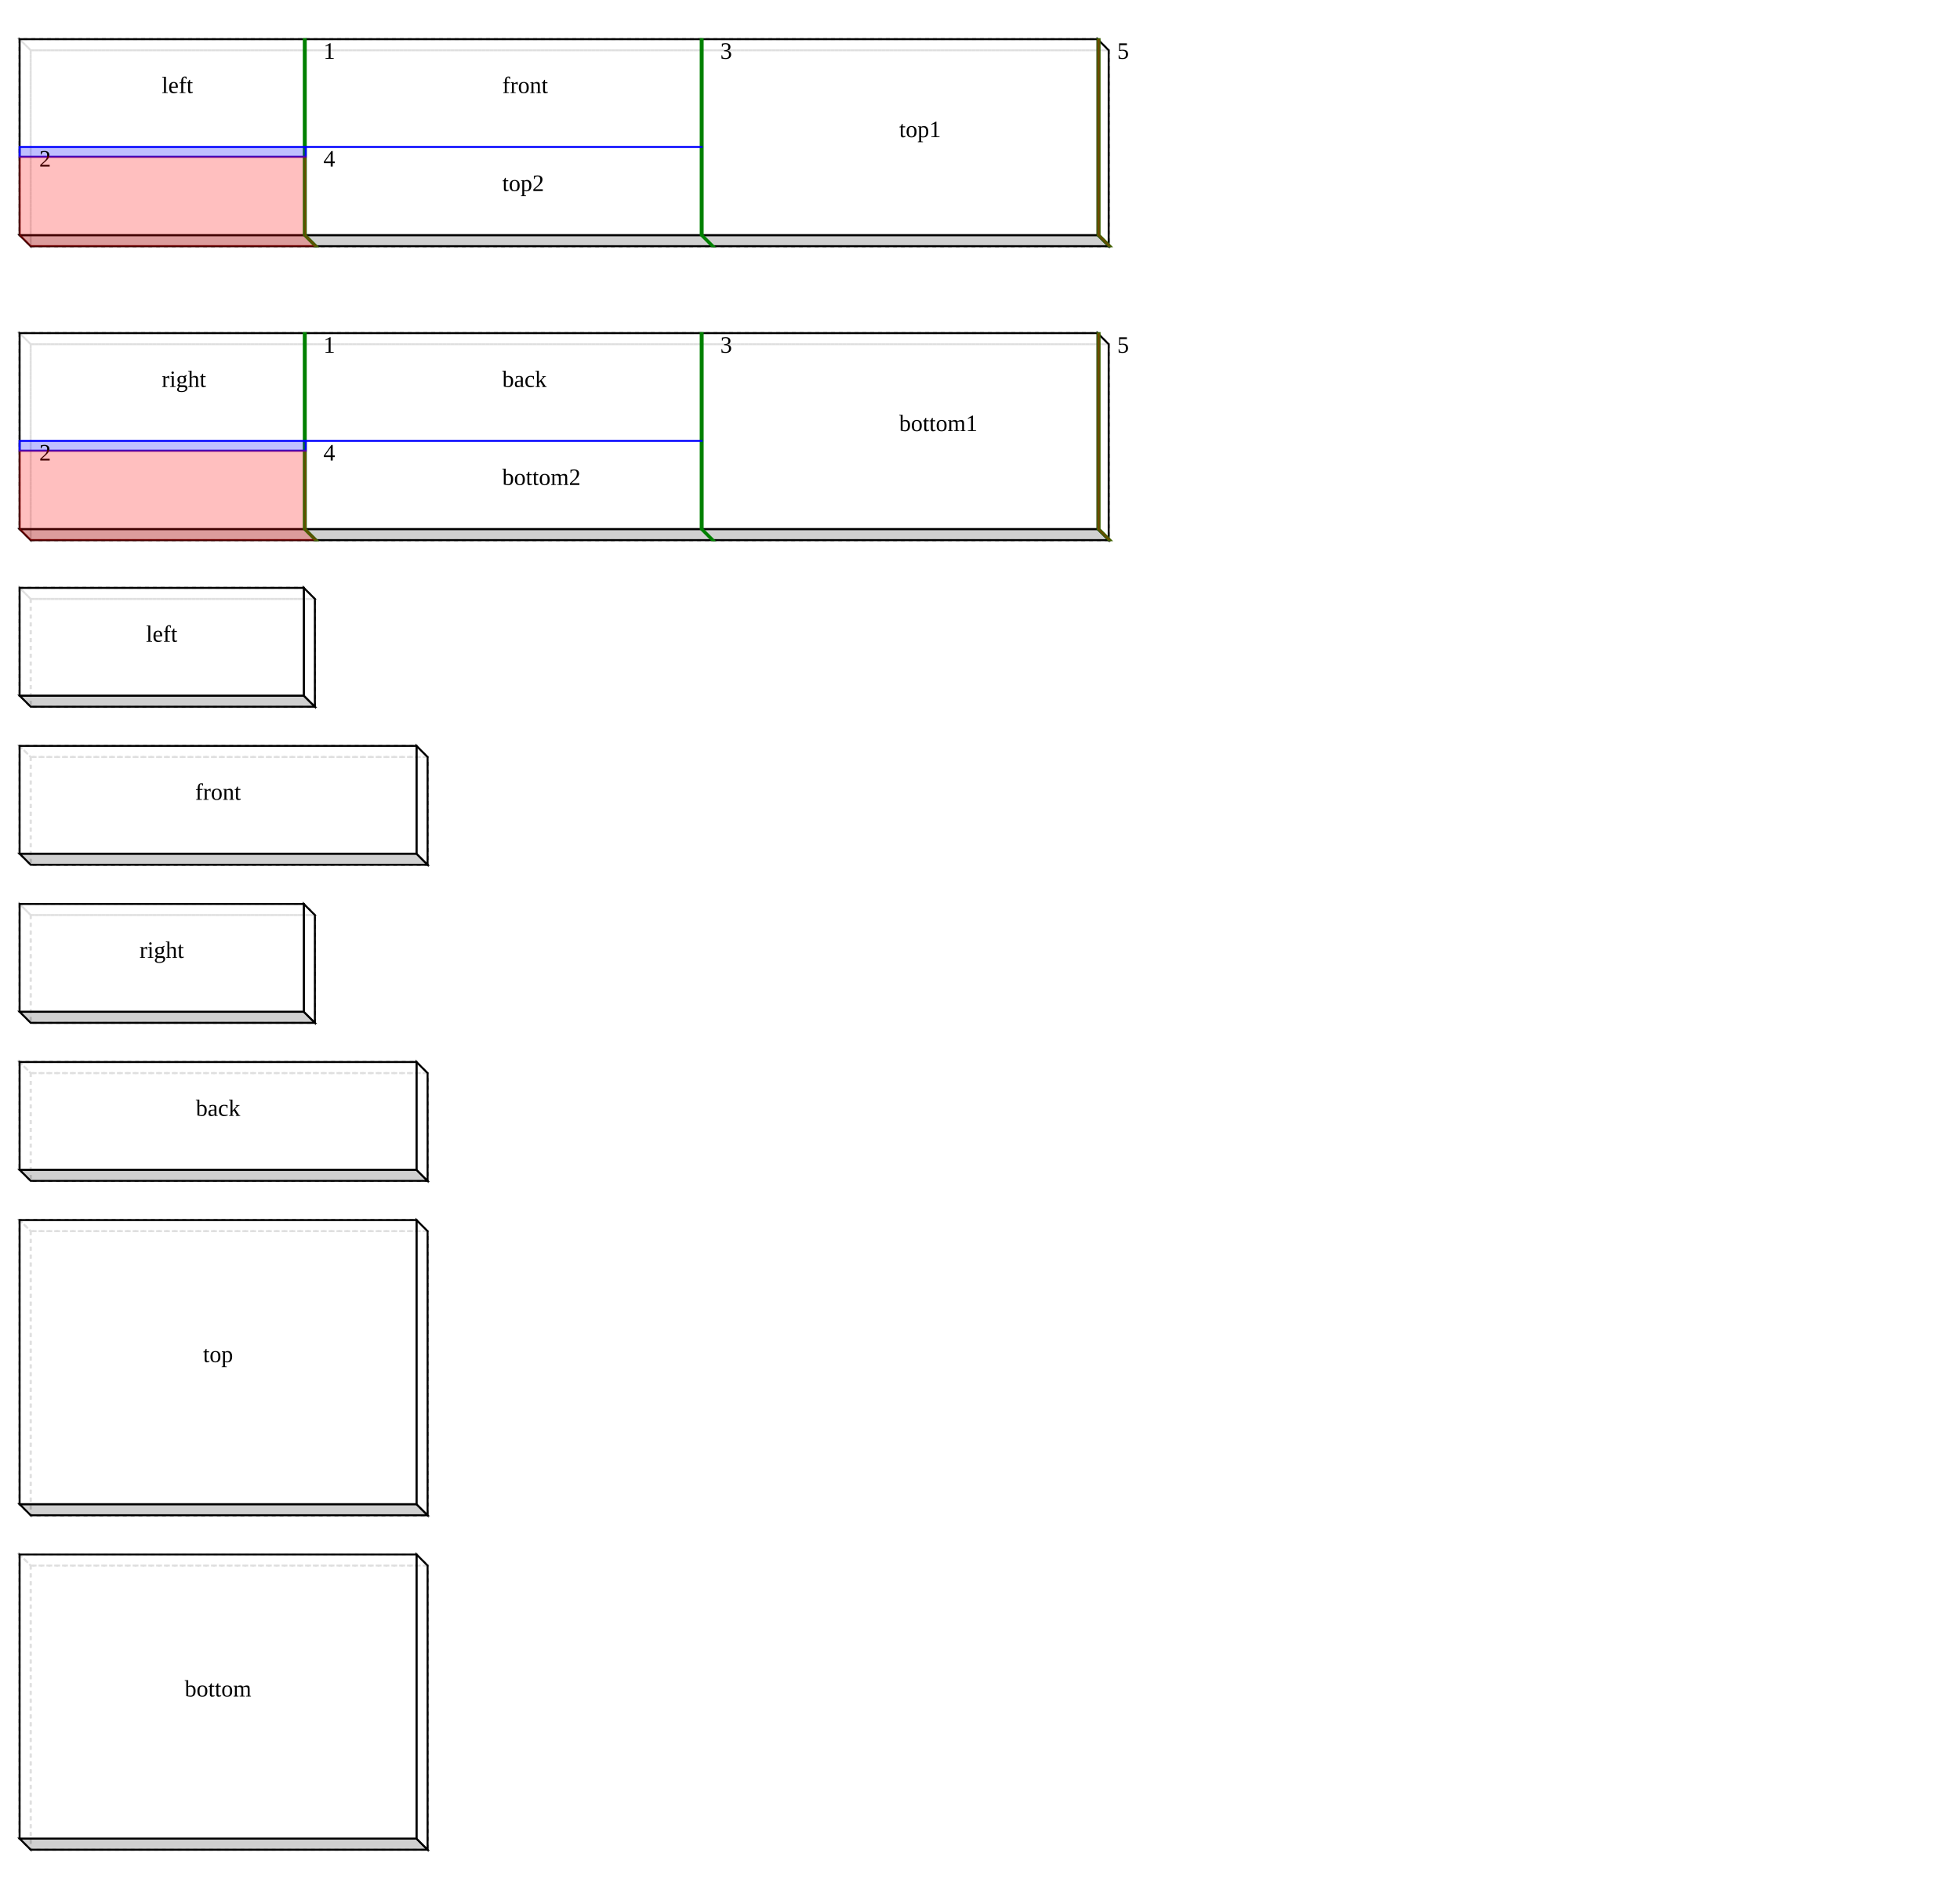
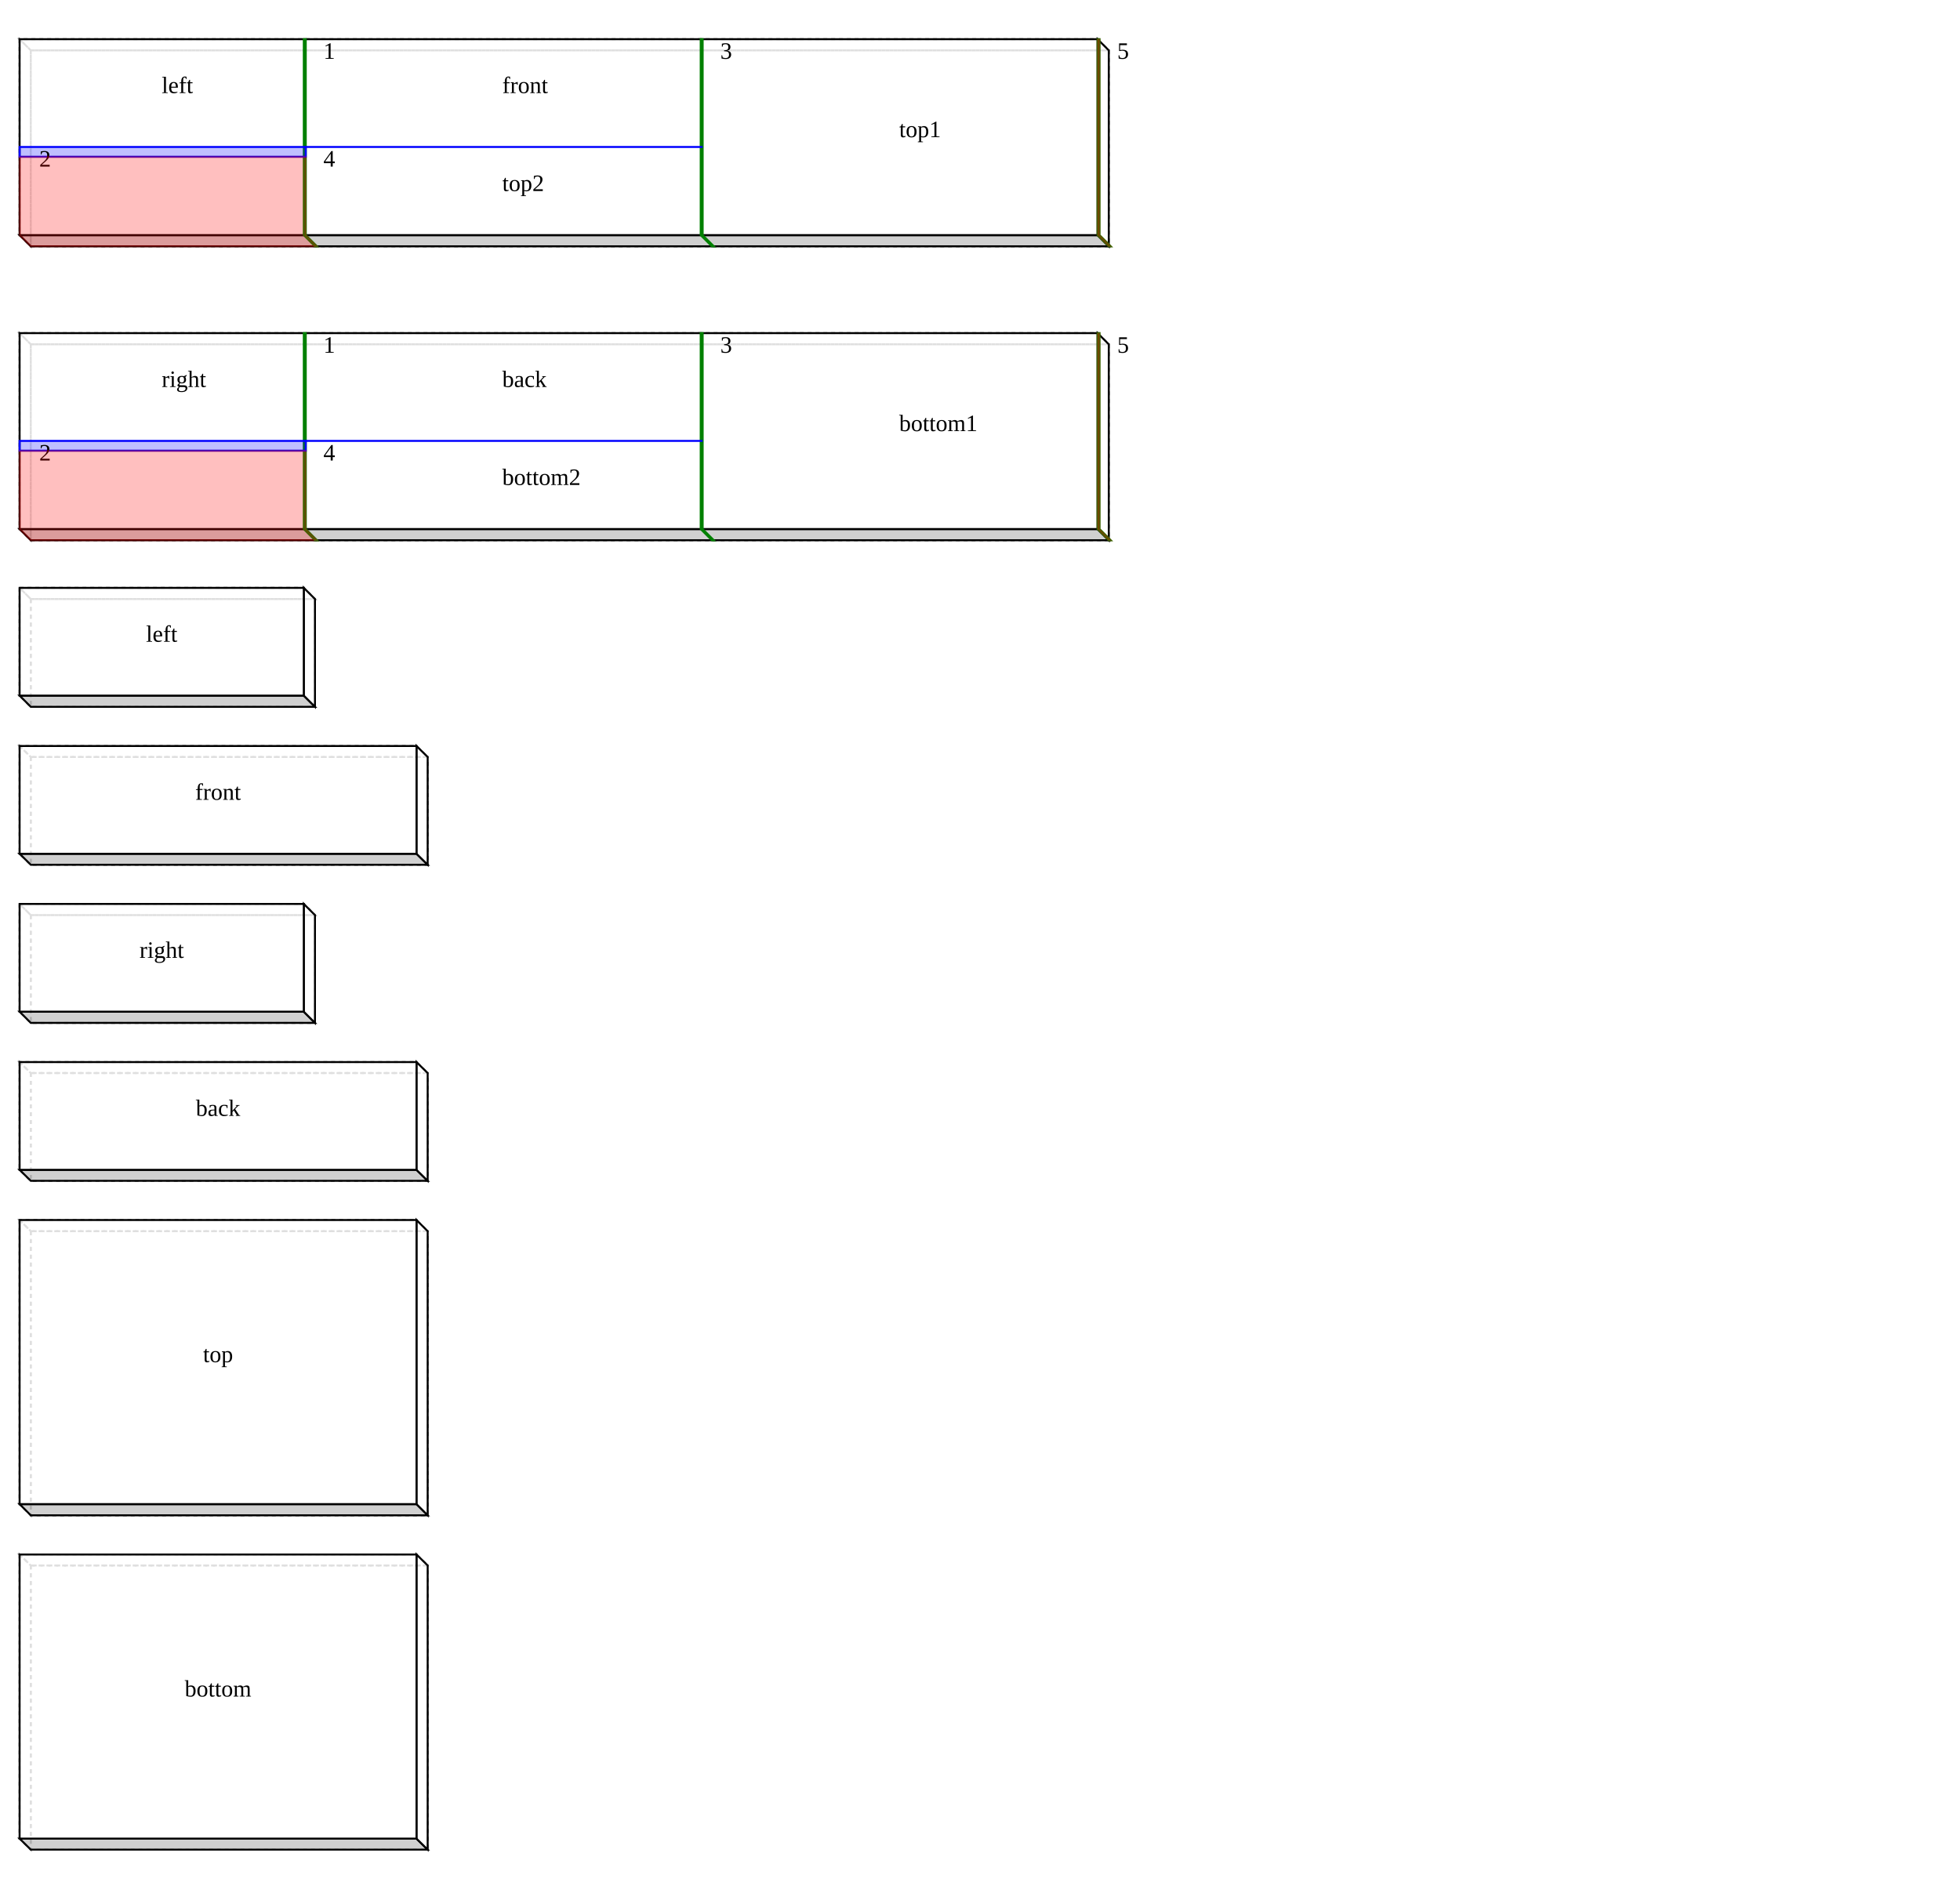
<svg xmlns="http://www.w3.org/2000/svg" width="1000" viewBox="0.0 0.0 1000.0 963.9">
-   <polygon fill="none" stroke-width="1" stroke-dasharray="2" stroke="gray" points="15.657,25.657 15.657,125.657 565.657,125.657 565.657,25.657" />
-   <polygon fill="none" stroke-width="1" stroke-dasharray="2" stroke="gray" points="10.0,20.0 10.0,120.0 15.657,125.657 15.657,25.657" />
-   <polygon fill="none" stroke-width="1" stroke-dasharray="2" stroke="gray" points="15.657,25.657 565.657,25.657 560.0,20.0 10.0,20.0" />
-   <polygon fill="rgba(192,192,192,0.75)" stroke-width="1" stroke-dasharray="" stroke="black" points="10.0,120.0 560.0,120.0 565.657,125.657 15.657,125.657" />
-   <polygon fill="rgba(255,255,255,0.75)" stroke-width="1" stroke-dasharray="" stroke="black" points="565.657,25.657 565.657,125.657 560.0,120.0 560.0,20.0" />
+   <polygon fill="none" stroke-width="1" stroke-dasharray="2" stroke="gray" points="15.7,25.7 15.7,125.7 565.7,125.7 565.7,25.7" />
+   <polygon fill="none" stroke-width="1" stroke-dasharray="2" stroke="gray" points="10.0,20.0 10.0,120.0 15.7,125.7 15.7,25.7" />
+   <polygon fill="none" stroke-width="1" stroke-dasharray="2" stroke="gray" points="15.7,25.7 565.7,25.7 560.0,20.0 10.0,20.0" />
+   <polygon fill="rgba(192,192,192,0.75)" stroke-width="1" stroke-dasharray="" stroke="black" points="10.0,120.0 560.0,120.0 565.7,125.7 15.7,125.7" />
+   <polygon fill="rgba(255,255,255,0.75)" stroke-width="1" stroke-dasharray="" stroke="black" points="565.7,25.7 565.7,125.7 560.0,120.0 560.0,20.0" />
  <polygon fill="rgba(255,255,255,0.75)" stroke-width="1" stroke-dasharray="" stroke="black" points="10.0,20.0 560.0,20.0 560.0,120.0 10.0,120.0" />
-   <polygon fill="rgba(0,255,0,0.25)" stroke-width="1" stroke-dasharray="" stroke="green" points="155.0,20.0 156.0,20.0 156.0,120.0 161.657,125.657 160.657,125.657 155.0,120.0" />
+   <polygon fill="rgba(0,255,0,0.25)" stroke-width="1" stroke-dasharray="" stroke="green" points="155.0,20.0 156.0,20.0 156.0,120.0 161.7,125.7 160.7,125.7 155.0,120.0" />
  <text style="" text-anchor="left" x="165" y="30" fill="black">1</text>
  <polygon fill="rgba(0,0,255,0.25)" stroke-width="1" stroke-dasharray="" stroke="blue" points="10.0,75.0 156.0,75.0 156.0,80.0 10.0,80.0" />
  <text style="" text-anchor="left" x="20" y="85" fill="black">2</text>
-   <polygon fill="rgba(255,0,0,0.25)" stroke-width="1" stroke-dasharray="" stroke="rgba(255,0,0,0.25)" points="10.0,80.0 156.0,80.0 156.0,120.0 161.657,125.657 15.657,125.657 10.0,120.0" />
-   <polygon fill="rgba(0,255,0,0.25)" stroke-width="1" stroke-dasharray="" stroke="green" points="357.5,20.0 358.5,20.0 358.5,120.0 364.157,125.657 363.157,125.657 357.5,120.0" />
+   <polygon fill="rgba(255,0,0,0.25)" stroke-width="1" stroke-dasharray="" stroke="rgba(255,0,0,0.25)" points="10.0,80.0 156.0,80.0 156.0,120.0 161.7,125.7 15.7,125.7 10.0,120.0" />
+   <polygon fill="rgba(0,255,0,0.25)" stroke-width="1" stroke-dasharray="" stroke="green" points="357.5,20.0 358.5,20.0 358.5,120.0 364.2,125.7 363.2,125.7 357.5,120.0" />
  <text style="" text-anchor="left" x="367.5" y="30" fill="black">3</text>
  <polygon fill="rgba(0,0,255,0.25)" stroke-width="1" stroke-dasharray="" stroke="blue" points="155.0,75.0 358.5,75.0 358.5,75.0 155.0,75.0" />
  <text style="" text-anchor="left" x="165" y="85" fill="black">4</text>
-   <polygon fill="rgba(0,255,0,0.25)" stroke-width="1" stroke-dasharray="" stroke="green" points="560.0,20.0 561.0,20.0 561.0,120.0 566.657,125.657 565.657,125.657 560.0,120.0" />
+   <polygon fill="rgba(0,255,0,0.25)" stroke-width="1" stroke-dasharray="" stroke="green" points="560.0,20.0 561.0,20.0 561.0,120.0 566.7,125.7 565.7,125.7 560.0,120.0" />
  <text style="" text-anchor="left" x="570.0" y="30" fill="black">5</text>
-   <polygon fill="rgba(255,0,0,0.25)" stroke-width="1" stroke-dasharray="" stroke="rgba(255,0,0,0.25)" points="560.0,20.0 561.0,20.0 561.0,120.0 566.657,125.657 565.657,125.657 560.0,120.0" />
+   <polygon fill="rgba(255,0,0,0.25)" stroke-width="1" stroke-dasharray="" stroke="rgba(255,0,0,0.25)" points="560.0,20.0 561.0,20.0 561.0,120.0 566.7,125.7 565.7,125.7 560.0,120.0" />
  <text style="" text-anchor="start" x="82.5" y="47.5" fill="black">left</text>
  <text style="" text-anchor="start" x="256.25" y="47.5" fill="black">front</text>
  <text style="" text-anchor="start" x="256.25" y="97.5" fill="black">top2</text>
  <text style="" text-anchor="start" x="458.75" y="70.0" fill="black">top1</text>
-   <polygon fill="none" stroke-width="1" stroke-dasharray="2" stroke="gray" points="15.657,175.657 15.657,275.657 565.657,275.657 565.657,175.657" />
-   <polygon fill="none" stroke-width="1" stroke-dasharray="2" stroke="gray" points="10.0,170.0 10.0,270.0 15.657,275.657 15.657,175.657" />
-   <polygon fill="none" stroke-width="1" stroke-dasharray="2" stroke="gray" points="15.657,175.657 565.657,175.657 560.0,170.0 10.0,170.0" />
-   <polygon fill="rgba(192,192,192,0.75)" stroke-width="1" stroke-dasharray="" stroke="black" points="10.0,270.0 560.0,270.0 565.657,275.657 15.657,275.657" />
-   <polygon fill="rgba(255,255,255,0.75)" stroke-width="1" stroke-dasharray="" stroke="black" points="565.657,175.657 565.657,275.657 560.0,270.0 560.0,170.0" />
+   <polygon fill="none" stroke-width="1" stroke-dasharray="2" stroke="gray" points="15.7,175.7 15.7,275.7 565.7,275.7 565.7,175.7" />
+   <polygon fill="none" stroke-width="1" stroke-dasharray="2" stroke="gray" points="10.0,170.0 10.0,270.0 15.7,275.7 15.7,175.7" />
+   <polygon fill="none" stroke-width="1" stroke-dasharray="2" stroke="gray" points="15.7,175.7 565.7,175.7 560.0,170.0 10.0,170.0" />
+   <polygon fill="rgba(192,192,192,0.75)" stroke-width="1" stroke-dasharray="" stroke="black" points="10.0,270.0 560.0,270.0 565.7,275.7 15.7,275.7" />
+   <polygon fill="rgba(255,255,255,0.75)" stroke-width="1" stroke-dasharray="" stroke="black" points="565.7,175.7 565.7,275.7 560.0,270.0 560.0,170.0" />
  <polygon fill="rgba(255,255,255,0.75)" stroke-width="1" stroke-dasharray="" stroke="black" points="10.0,170.0 560.0,170.0 560.0,270.0 10.0,270.0" />
-   <polygon fill="rgba(0,255,0,0.25)" stroke-width="1" stroke-dasharray="" stroke="green" points="155.0,170.0 156.0,170.0 156.0,270.0 161.657,275.657 160.657,275.657 155.0,270.0" />
+   <polygon fill="rgba(0,255,0,0.25)" stroke-width="1" stroke-dasharray="" stroke="green" points="155.0,170.0 156.0,170.0 156.0,270.0 161.7,275.7 160.7,275.7 155.0,270.0" />
  <text style="" text-anchor="left" x="165" y="180" fill="black">1</text>
  <polygon fill="rgba(0,0,255,0.25)" stroke-width="1" stroke-dasharray="" stroke="blue" points="10.0,225.0 156.0,225.0 156.0,230.0 10.0,230.0" />
  <text style="" text-anchor="left" x="20" y="235" fill="black">2</text>
-   <polygon fill="rgba(255,0,0,0.25)" stroke-width="1" stroke-dasharray="" stroke="rgba(255,0,0,0.25)" points="10.0,230.0 156.0,230.0 156.0,270.0 161.657,275.657 15.657,275.657 10.0,270.0" />
-   <polygon fill="rgba(0,255,0,0.25)" stroke-width="1" stroke-dasharray="" stroke="green" points="357.5,170.0 358.5,170.0 358.5,270.0 364.157,275.657 363.157,275.657 357.5,270.0" />
+   <polygon fill="rgba(255,0,0,0.25)" stroke-width="1" stroke-dasharray="" stroke="rgba(255,0,0,0.25)" points="10.0,230.0 156.0,230.0 156.0,270.0 161.7,275.7 15.7,275.7 10.0,270.0" />
+   <polygon fill="rgba(0,255,0,0.25)" stroke-width="1" stroke-dasharray="" stroke="green" points="357.5,170.0 358.5,170.0 358.5,270.0 364.2,275.7 363.2,275.7 357.5,270.0" />
  <text style="" text-anchor="left" x="367.5" y="180" fill="black">3</text>
  <polygon fill="rgba(0,0,255,0.25)" stroke-width="1" stroke-dasharray="" stroke="blue" points="155.0,225.0 358.5,225.0 358.5,225.0 155.0,225.0" />
  <text style="" text-anchor="left" x="165" y="235" fill="black">4</text>
-   <polygon fill="rgba(0,255,0,0.25)" stroke-width="1" stroke-dasharray="" stroke="green" points="560.0,170.0 561.0,170.0 561.0,270.0 566.657,275.657 565.657,275.657 560.0,270.0" />
+   <polygon fill="rgba(0,255,0,0.25)" stroke-width="1" stroke-dasharray="" stroke="green" points="560.0,170.0 561.0,170.0 561.0,270.0 566.7,275.7 565.7,275.7 560.0,270.0" />
  <text style="" text-anchor="left" x="570.0" y="180" fill="black">5</text>
-   <polygon fill="rgba(255,0,0,0.25)" stroke-width="1" stroke-dasharray="" stroke="rgba(255,0,0,0.25)" points="560.0,170.0 561.0,170.0 561.0,270.0 566.657,275.657 565.657,275.657 560.0,270.0" />
+   <polygon fill="rgba(255,0,0,0.25)" stroke-width="1" stroke-dasharray="" stroke="rgba(255,0,0,0.25)" points="560.0,170.0 561.0,170.0 561.0,270.0 566.7,275.7 565.7,275.7 560.0,270.0" />
  <text style="" text-anchor="start" x="82.5" y="197.5" fill="black">right</text>
  <text style="" text-anchor="start" x="256.25" y="197.5" fill="black">back</text>
  <text style="" text-anchor="start" x="256.25" y="247.5" fill="black">bottom2</text>
  <text style="" text-anchor="start" x="458.75" y="220.0" fill="black">bottom1</text>
-   <polygon fill="none" stroke-width="1" stroke-dasharray="2" stroke="gray" points="15.657,305.657 15.657,360.657 160.657,360.657 160.657,305.657" />
-   <polygon fill="none" stroke-width="1" stroke-dasharray="2" stroke="gray" points="10.0,300.0 10.0,355.0 15.657,360.657 15.657,305.657" />
-   <polygon fill="none" stroke-width="1" stroke-dasharray="2" stroke="gray" points="15.657,305.657 160.657,305.657 155.0,300.0 10.0,300.0" />
-   <polygon fill="rgba(192,192,192,0.75)" stroke-width="1" stroke-dasharray="" stroke="black" points="10.0,355.0 155.0,355.0 160.657,360.657 15.657,360.657" />
-   <polygon fill="rgba(255,255,255,0.75)" stroke-width="1" stroke-dasharray="" stroke="black" points="160.657,305.657 160.657,360.657 155.0,355.0 155.0,300.0" />
+   <polygon fill="none" stroke-width="1" stroke-dasharray="2" stroke="gray" points="15.7,305.7 15.7,360.7 160.7,360.7 160.7,305.7" />
+   <polygon fill="none" stroke-width="1" stroke-dasharray="2" stroke="gray" points="10.0,300.0 10.0,355.0 15.7,360.7 15.7,305.7" />
+   <polygon fill="none" stroke-width="1" stroke-dasharray="2" stroke="gray" points="15.7,305.7 160.7,305.7 155.0,300.0 10.0,300.0" />
+   <polygon fill="rgba(192,192,192,0.75)" stroke-width="1" stroke-dasharray="" stroke="black" points="10.0,355.0 155.0,355.0 160.7,360.7 15.7,360.7" />
+   <polygon fill="rgba(255,255,255,0.75)" stroke-width="1" stroke-dasharray="" stroke="black" points="160.7,305.7 160.7,360.7 155.0,355.0 155.0,300.0" />
  <polygon fill="rgba(255,255,255,0.75)" stroke-width="1" stroke-dasharray="" stroke="black" points="10.0,300.0 155.0,300.0 155.0,355.0 10.0,355.0" />
  <text style="" text-anchor="middle" x="82.5" y="327.5" fill="black">left</text>
-   <polygon fill="none" stroke-width="1" stroke-dasharray="2" stroke="gray" points="15.657,386.314 15.657,441.314 218.157,441.314 218.157,386.314" />
-   <polygon fill="none" stroke-width="1" stroke-dasharray="2" stroke="gray" points="10.0,380.657 10.0,435.657 15.657,441.314 15.657,386.314" />
-   <polygon fill="none" stroke-width="1" stroke-dasharray="2" stroke="gray" points="15.657,386.314 218.157,386.314 212.5,380.657 10.0,380.657" />
-   <polygon fill="rgba(192,192,192,0.75)" stroke-width="1" stroke-dasharray="" stroke="black" points="10.0,435.657 212.5,435.657 218.157,441.314 15.657,441.314" />
-   <polygon fill="rgba(255,255,255,0.75)" stroke-width="1" stroke-dasharray="" stroke="black" points="218.157,386.314 218.157,441.314 212.5,435.657 212.5,380.657" />
-   <polygon fill="rgba(255,255,255,0.75)" stroke-width="1" stroke-dasharray="" stroke="black" points="10.0,380.657 212.5,380.657 212.5,435.657 10.0,435.657" />
+   <polygon fill="none" stroke-width="1" stroke-dasharray="2" stroke="gray" points="15.7,386.3 15.7,441.3 218.2,441.3 218.2,386.3" />
+   <polygon fill="none" stroke-width="1" stroke-dasharray="2" stroke="gray" points="10.0,380.7 10.0,435.7 15.7,441.3 15.7,386.3" />
+   <polygon fill="none" stroke-width="1" stroke-dasharray="2" stroke="gray" points="15.7,386.3 218.2,386.3 212.5,380.7 10.0,380.7" />
+   <polygon fill="rgba(192,192,192,0.75)" stroke-width="1" stroke-dasharray="" stroke="black" points="10.0,435.7 212.5,435.7 218.2,441.3 15.7,441.3" />
+   <polygon fill="rgba(255,255,255,0.75)" stroke-width="1" stroke-dasharray="" stroke="black" points="218.2,386.3 218.2,441.3 212.5,435.7 212.5,380.7" />
+   <polygon fill="rgba(255,255,255,0.75)" stroke-width="1" stroke-dasharray="" stroke="black" points="10.0,380.7 212.5,380.7 212.5,435.7 10.0,435.7" />
  <text style="" text-anchor="middle" x="111.25" y="408.157" fill="black">front</text>
-   <polygon fill="none" stroke-width="1" stroke-dasharray="2" stroke="gray" points="15.657,466.971 15.657,521.971 160.657,521.971 160.657,466.971" />
-   <polygon fill="none" stroke-width="1" stroke-dasharray="2" stroke="gray" points="10.0,461.314 10.0,516.314 15.657,521.971 15.657,466.971" />
-   <polygon fill="none" stroke-width="1" stroke-dasharray="2" stroke="gray" points="15.657,466.971 160.657,466.971 155.0,461.314 10.0,461.314" />
-   <polygon fill="rgba(192,192,192,0.75)" stroke-width="1" stroke-dasharray="" stroke="black" points="10.0,516.314 155.0,516.314 160.657,521.971 15.657,521.971" />
-   <polygon fill="rgba(255,255,255,0.75)" stroke-width="1" stroke-dasharray="" stroke="black" points="160.657,466.971 160.657,521.971 155.0,516.314 155.0,461.314" />
-   <polygon fill="rgba(255,255,255,0.75)" stroke-width="1" stroke-dasharray="" stroke="black" points="10.0,461.314 155.0,461.314 155.0,516.314 10.0,516.314" />
+   <polygon fill="none" stroke-width="1" stroke-dasharray="2" stroke="gray" points="15.7,467.0 15.7,522.0 160.7,522.0 160.7,467.0" />
+   <polygon fill="none" stroke-width="1" stroke-dasharray="2" stroke="gray" points="10.0,461.3 10.0,516.3 15.7,522.0 15.7,467.0" />
+   <polygon fill="none" stroke-width="1" stroke-dasharray="2" stroke="gray" points="15.7,467.0 160.7,467.0 155.0,461.3 10.0,461.3" />
+   <polygon fill="rgba(192,192,192,0.75)" stroke-width="1" stroke-dasharray="" stroke="black" points="10.0,516.3 155.0,516.3 160.7,522.0 15.7,522.0" />
+   <polygon fill="rgba(255,255,255,0.75)" stroke-width="1" stroke-dasharray="" stroke="black" points="160.7,467.0 160.7,522.0 155.0,516.3 155.0,461.3" />
+   <polygon fill="rgba(255,255,255,0.75)" stroke-width="1" stroke-dasharray="" stroke="black" points="10.0,461.3 155.0,461.3 155.0,516.3 10.0,516.3" />
  <text style="" text-anchor="middle" x="82.5" y="488.814" fill="black">right</text>
-   <polygon fill="none" stroke-width="1" stroke-dasharray="2" stroke="gray" points="15.657,547.627 15.657,602.627 218.157,602.627 218.157,547.627" />
-   <polygon fill="none" stroke-width="1" stroke-dasharray="2" stroke="gray" points="10.0,541.971 10.0,596.971 15.657,602.627 15.657,547.627" />
-   <polygon fill="none" stroke-width="1" stroke-dasharray="2" stroke="gray" points="15.657,547.627 218.157,547.627 212.5,541.971 10.0,541.971" />
-   <polygon fill="rgba(192,192,192,0.75)" stroke-width="1" stroke-dasharray="" stroke="black" points="10.0,596.971 212.5,596.971 218.157,602.627 15.657,602.627" />
-   <polygon fill="rgba(255,255,255,0.75)" stroke-width="1" stroke-dasharray="" stroke="black" points="218.157,547.627 218.157,602.627 212.5,596.971 212.5,541.971" />
-   <polygon fill="rgba(255,255,255,0.75)" stroke-width="1" stroke-dasharray="" stroke="black" points="10.0,541.971 212.5,541.971 212.5,596.971 10.0,596.971" />
+   <polygon fill="none" stroke-width="1" stroke-dasharray="2" stroke="gray" points="15.7,547.6 15.7,602.6 218.2,602.6 218.2,547.6" />
+   <polygon fill="none" stroke-width="1" stroke-dasharray="2" stroke="gray" points="10.0,542.0 10.0,597.0 15.7,602.6 15.7,547.6" />
+   <polygon fill="none" stroke-width="1" stroke-dasharray="2" stroke="gray" points="15.7,547.6 218.2,547.6 212.5,542.0 10.0,542.0" />
+   <polygon fill="rgba(192,192,192,0.75)" stroke-width="1" stroke-dasharray="" stroke="black" points="10.0,597.0 212.5,597.0 218.2,602.6 15.7,602.6" />
+   <polygon fill="rgba(255,255,255,0.75)" stroke-width="1" stroke-dasharray="" stroke="black" points="218.2,547.6 218.2,602.6 212.5,597.0 212.5,542.0" />
+   <polygon fill="rgba(255,255,255,0.75)" stroke-width="1" stroke-dasharray="" stroke="black" points="10.0,542.0 212.5,542.0 212.5,597.0 10.0,597.0" />
  <text style="" text-anchor="middle" x="111.25" y="569.471" fill="black">back</text>
-   <polygon fill="none" stroke-width="1" stroke-dasharray="2" stroke="gray" points="15.657,628.284 15.657,773.284 218.157,773.284 218.157,628.284" />
-   <polygon fill="none" stroke-width="1" stroke-dasharray="2" stroke="gray" points="10.0,622.627 10.0,767.627 15.657,773.284 15.657,628.284" />
-   <polygon fill="none" stroke-width="1" stroke-dasharray="2" stroke="gray" points="15.657,628.284 218.157,628.284 212.5,622.627 10.0,622.627" />
-   <polygon fill="rgba(192,192,192,0.75)" stroke-width="1" stroke-dasharray="" stroke="black" points="10.0,767.627 212.5,767.627 218.157,773.284 15.657,773.284" />
-   <polygon fill="rgba(255,255,255,0.75)" stroke-width="1" stroke-dasharray="" stroke="black" points="218.157,628.284 218.157,773.284 212.5,767.627 212.5,622.627" />
-   <polygon fill="rgba(255,255,255,0.75)" stroke-width="1" stroke-dasharray="" stroke="black" points="10.0,622.627 212.5,622.627 212.5,767.627 10.0,767.627" />
+   <polygon fill="none" stroke-width="1" stroke-dasharray="2" stroke="gray" points="15.7,628.3 15.7,773.3 218.2,773.3 218.2,628.3" />
+   <polygon fill="none" stroke-width="1" stroke-dasharray="2" stroke="gray" points="10.0,622.6 10.0,767.6 15.7,773.3 15.7,628.3" />
+   <polygon fill="none" stroke-width="1" stroke-dasharray="2" stroke="gray" points="15.7,628.3 218.2,628.3 212.5,622.6 10.0,622.6" />
+   <polygon fill="rgba(192,192,192,0.75)" stroke-width="1" stroke-dasharray="" stroke="black" points="10.0,767.6 212.5,767.6 218.2,773.3 15.7,773.3" />
+   <polygon fill="rgba(255,255,255,0.75)" stroke-width="1" stroke-dasharray="" stroke="black" points="218.2,628.3 218.2,773.3 212.5,767.6 212.5,622.6" />
+   <polygon fill="rgba(255,255,255,0.75)" stroke-width="1" stroke-dasharray="" stroke="black" points="10.0,622.6 212.5,622.6 212.5,767.6 10.0,767.6" />
  <text style="" text-anchor="middle" x="111.25" y="695.127" fill="black">top</text>
-   <polygon fill="none" stroke-width="1" stroke-dasharray="2" stroke="gray" points="15.657,798.941 15.657,943.941 218.157,943.941 218.157,798.941" />
-   <polygon fill="none" stroke-width="1" stroke-dasharray="2" stroke="gray" points="10.0,793.284 10.0,938.284 15.657,943.941 15.657,798.941" />
-   <polygon fill="none" stroke-width="1" stroke-dasharray="2" stroke="gray" points="15.657,798.941 218.157,798.941 212.5,793.284 10.0,793.284" />
-   <polygon fill="rgba(192,192,192,0.75)" stroke-width="1" stroke-dasharray="" stroke="black" points="10.0,938.284 212.5,938.284 218.157,943.941 15.657,943.941" />
-   <polygon fill="rgba(255,255,255,0.75)" stroke-width="1" stroke-dasharray="" stroke="black" points="218.157,798.941 218.157,943.941 212.5,938.284 212.5,793.284" />
-   <polygon fill="rgba(255,255,255,0.75)" stroke-width="1" stroke-dasharray="" stroke="black" points="10.0,793.284 212.5,793.284 212.5,938.284 10.0,938.284" />
+   <polygon fill="none" stroke-width="1" stroke-dasharray="2" stroke="gray" points="15.7,798.9 15.7,943.9 218.2,943.9 218.2,798.9" />
+   <polygon fill="none" stroke-width="1" stroke-dasharray="2" stroke="gray" points="10.0,793.3 10.0,938.3 15.7,943.9 15.7,798.9" />
+   <polygon fill="none" stroke-width="1" stroke-dasharray="2" stroke="gray" points="15.7,798.9 218.2,798.9 212.5,793.3 10.0,793.3" />
+   <polygon fill="rgba(192,192,192,0.75)" stroke-width="1" stroke-dasharray="" stroke="black" points="10.0,938.3 212.5,938.3 218.2,943.9 15.7,943.9" />
+   <polygon fill="rgba(255,255,255,0.75)" stroke-width="1" stroke-dasharray="" stroke="black" points="218.2,798.9 218.2,943.9 212.5,938.3 212.5,793.3" />
+   <polygon fill="rgba(255,255,255,0.75)" stroke-width="1" stroke-dasharray="" stroke="black" points="10.0,793.3 212.5,793.3 212.5,938.3 10.0,938.3" />
  <text style="" text-anchor="middle" x="111.25" y="865.784" fill="black">bottom</text>
</svg>
